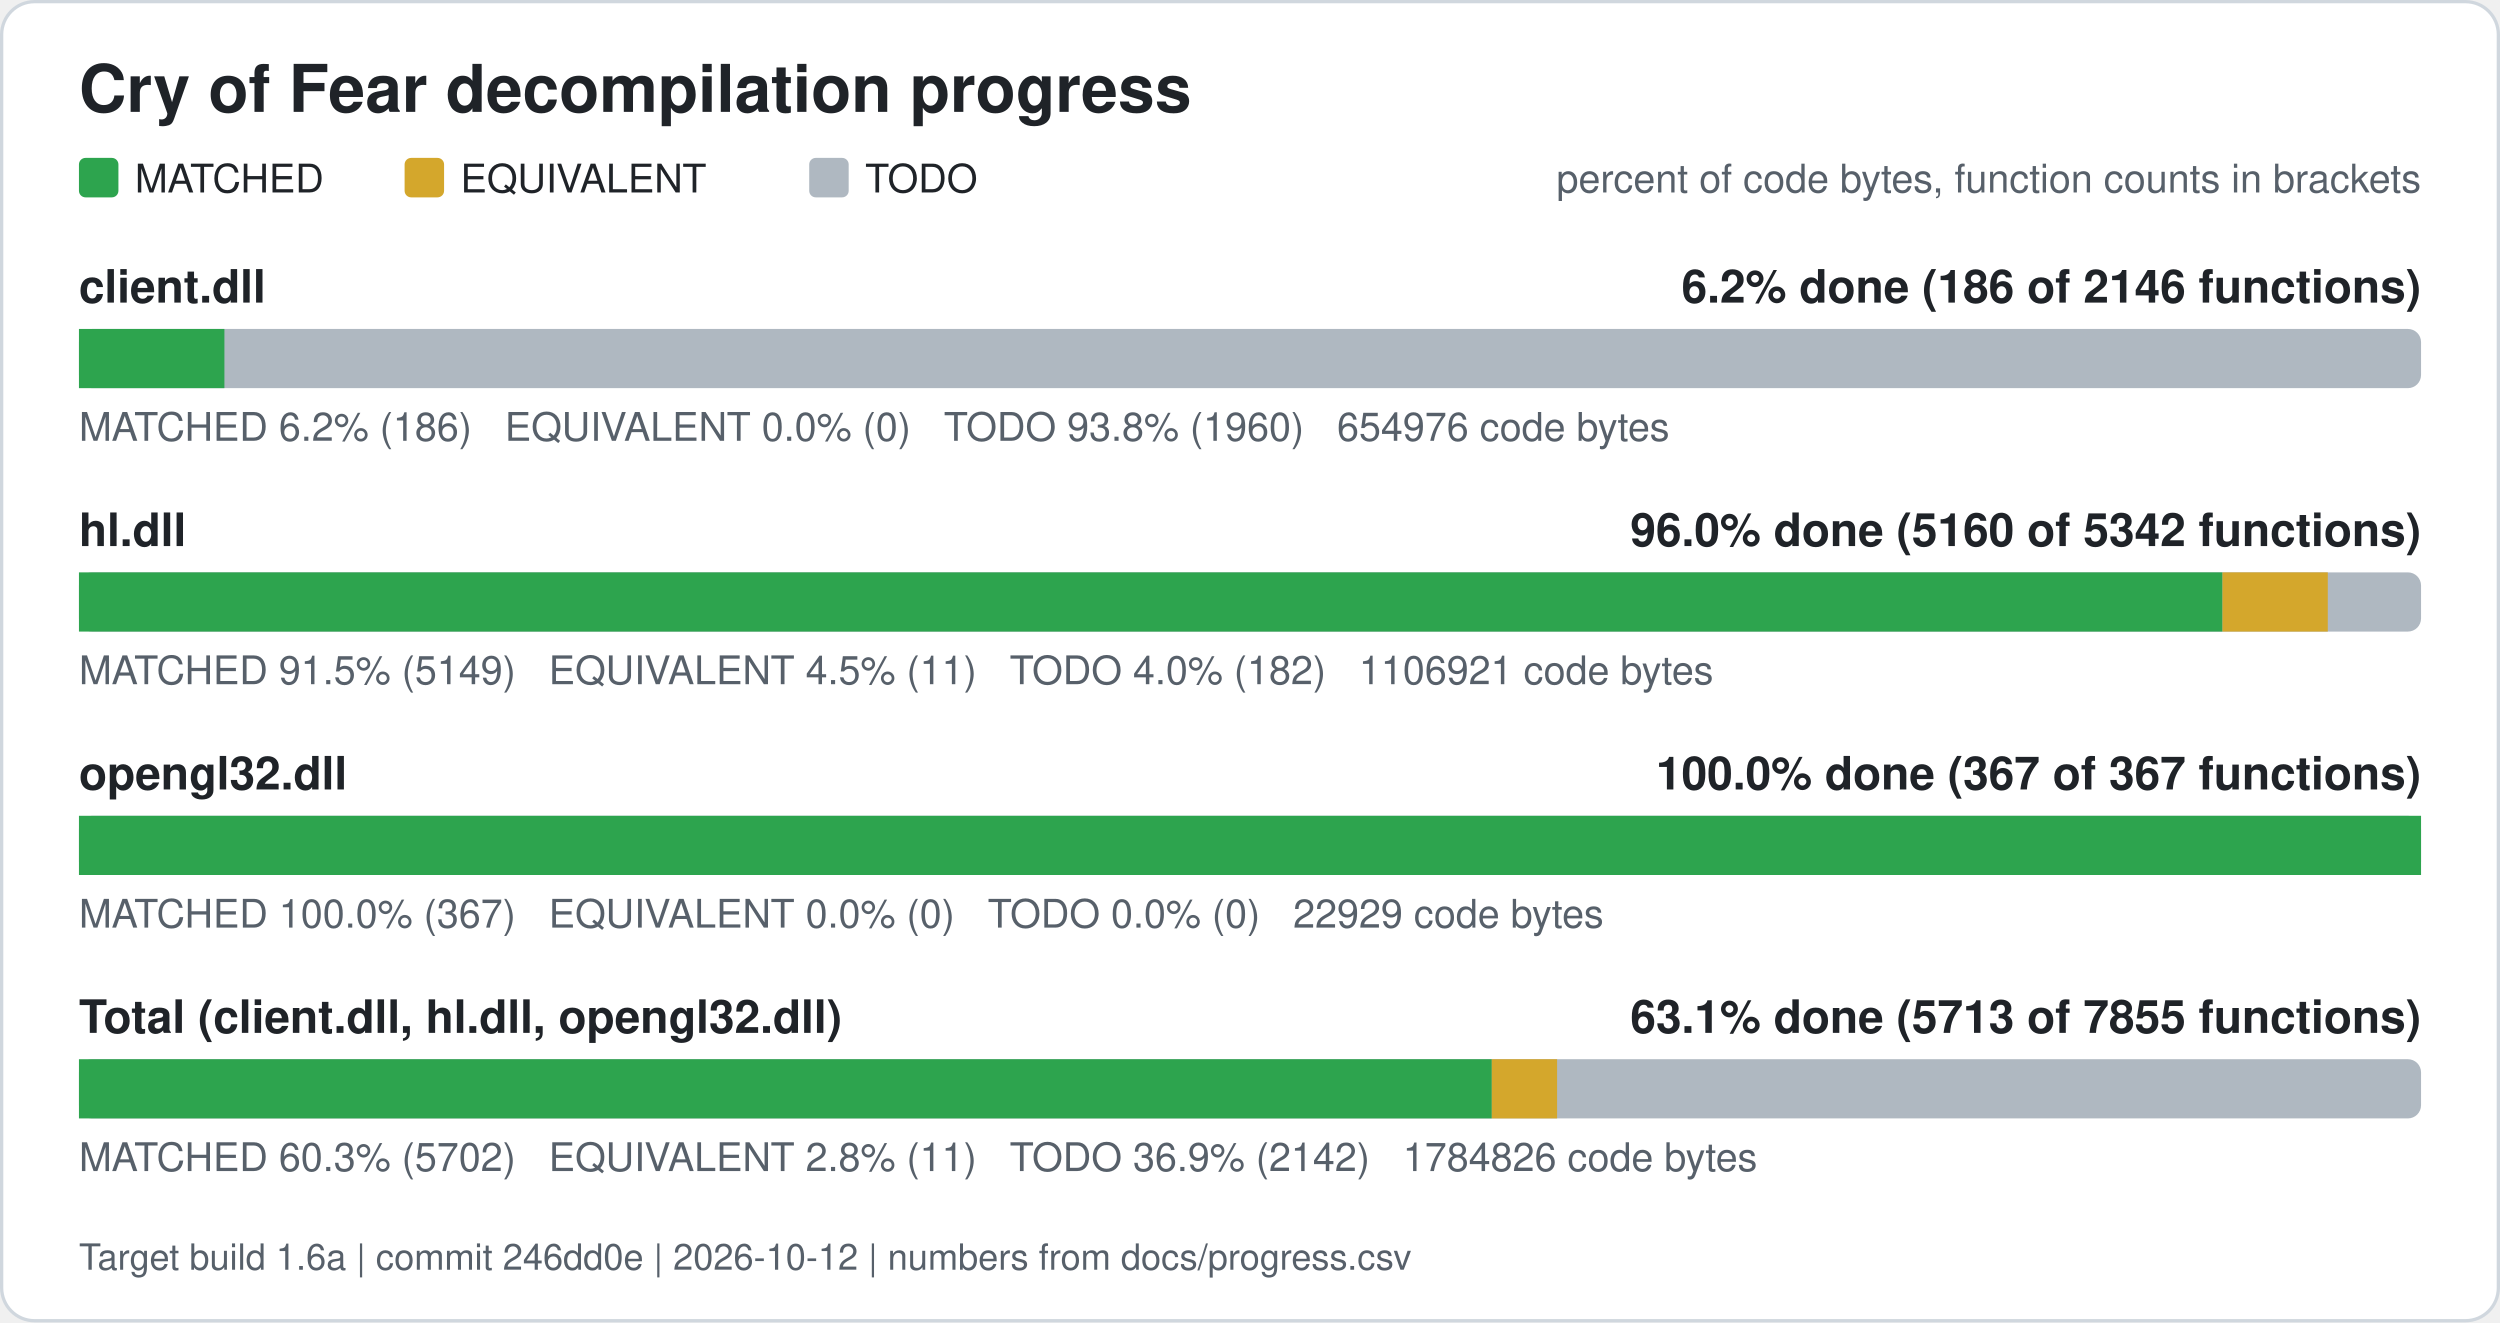
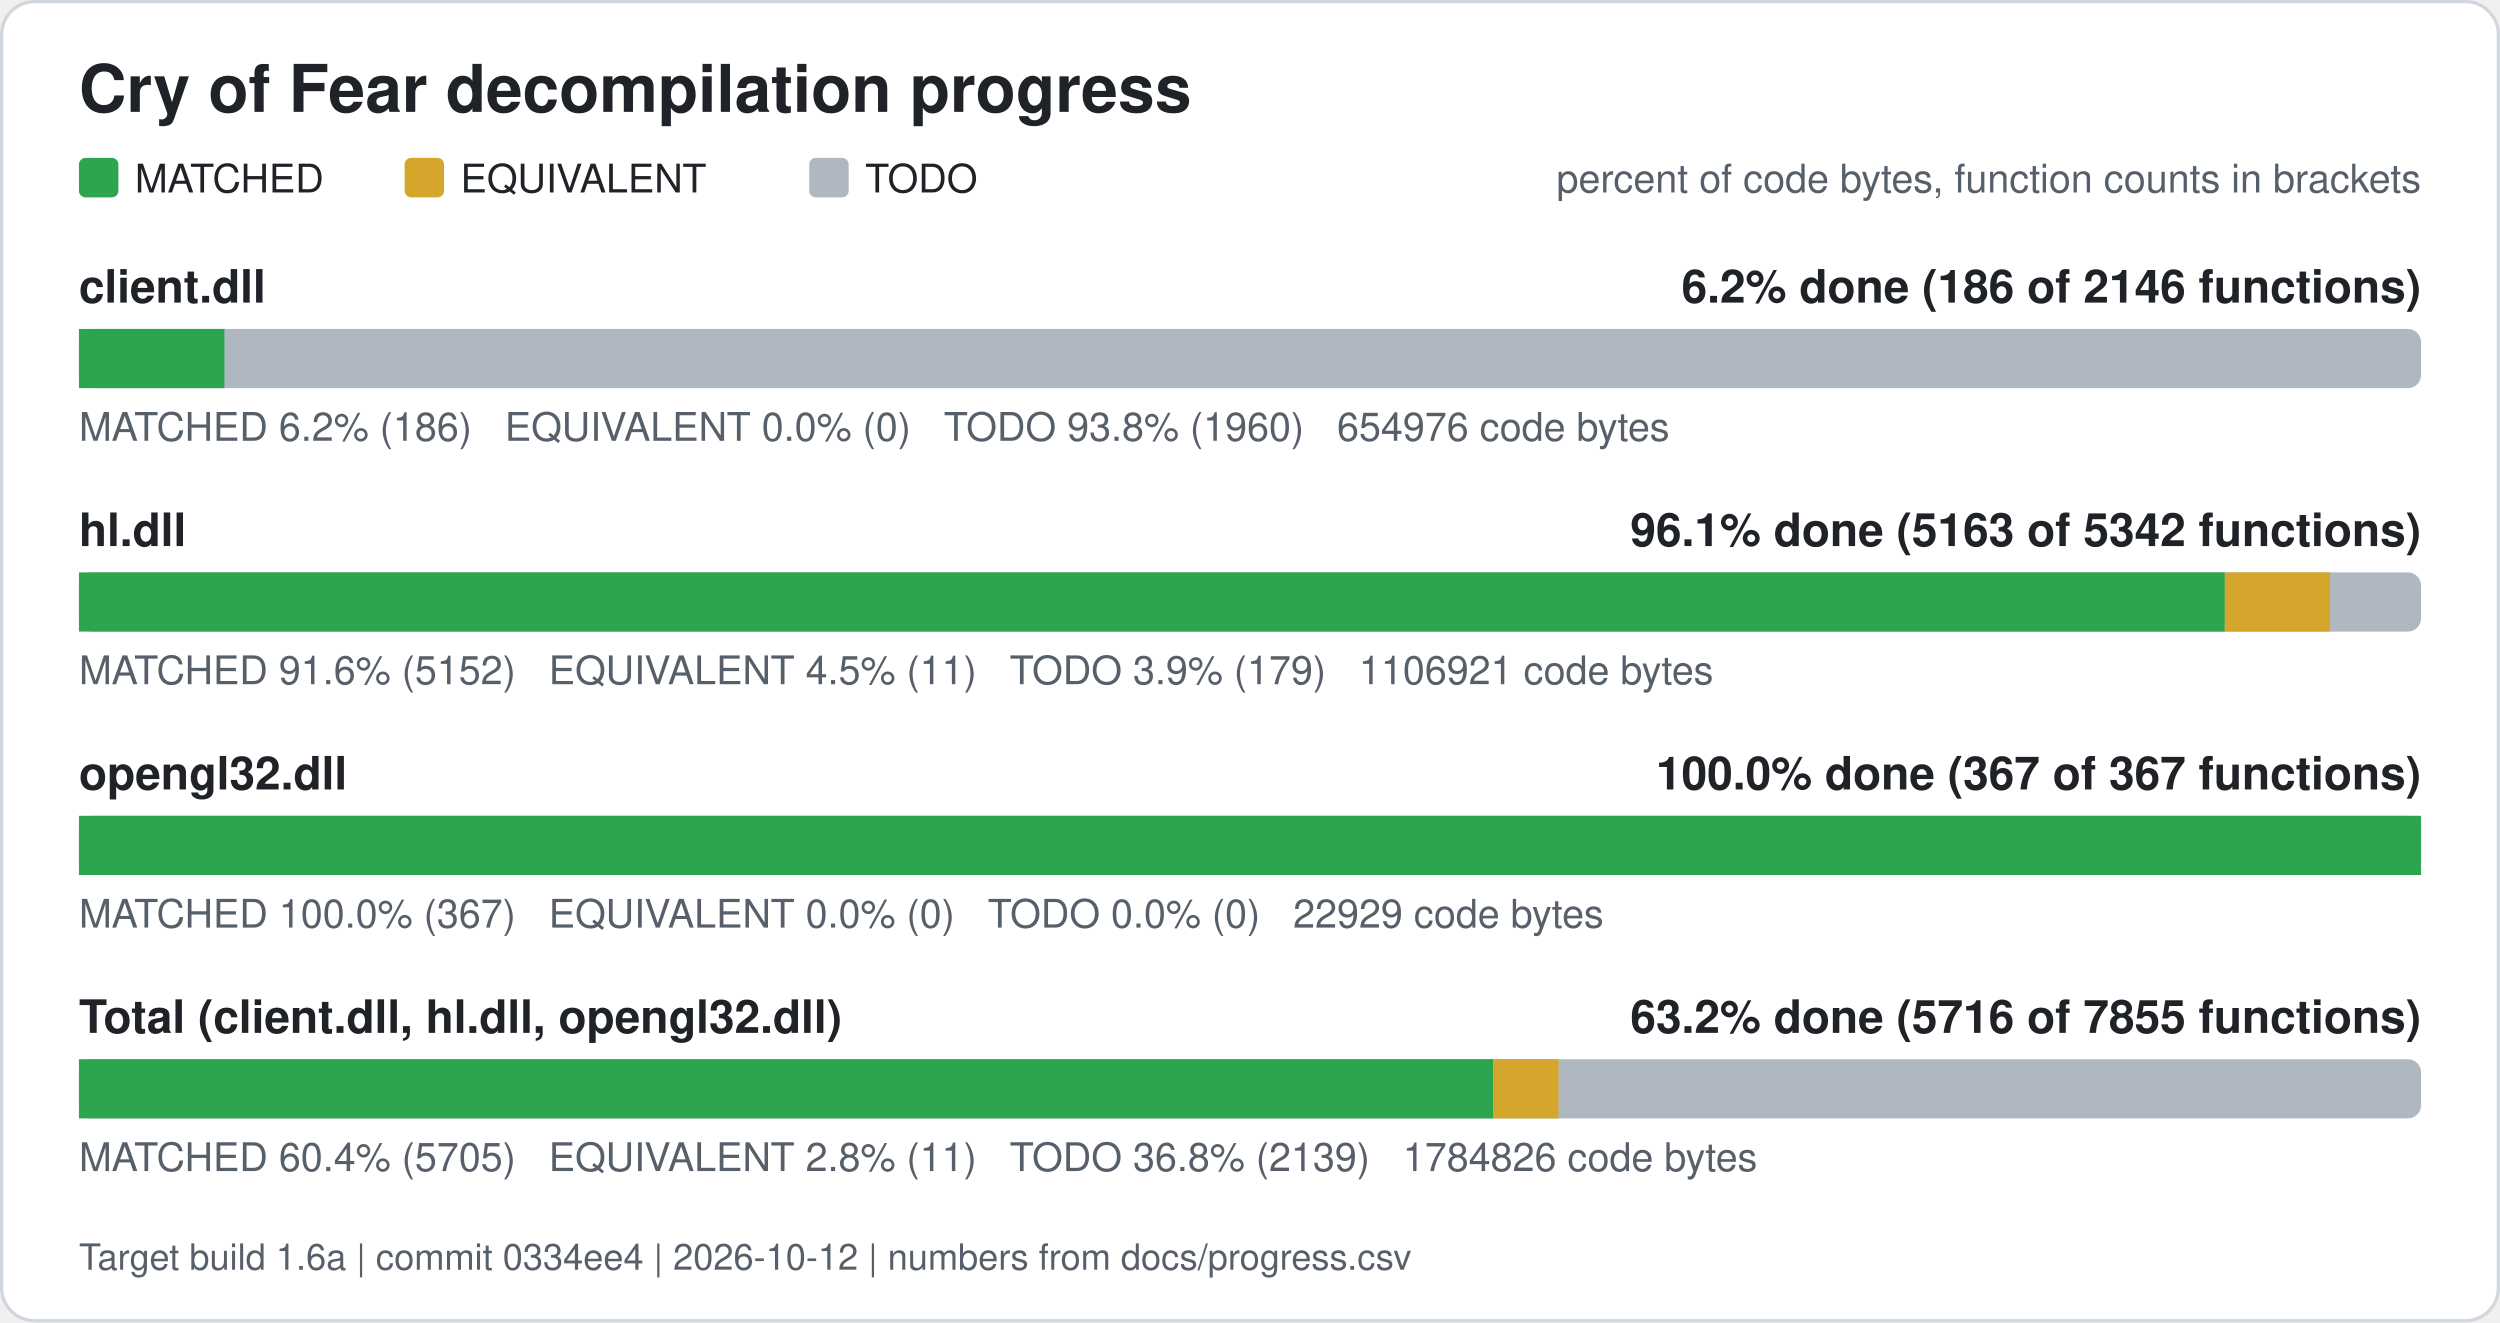
<svg xmlns="http://www.w3.org/2000/svg" width="760" height="402" viewBox="0 0 760 402" role="img" aria-label="Cry of Fear decompilation progress">
  <rect x="0.5" y="0.5" width="759" height="401" rx="10" fill="#ffffff" stroke="#d0d7de" />
  <text x="24" y="34" font-family="Segoe UI, Helvetica, Arial, sans-serif" font-size="20" font-weight="600" fill="#1f2328">Cry of Fear decompilation progress</text>
  <rect x="24" y="48" width="12" height="12" rx="2" fill="#2da44e" />
  <text x="41" y="58.5" font-family="Segoe UI, Helvetica, Arial, sans-serif" font-size="12" fill="#1f2328">MATCHED</text>
  <rect x="123" y="48" width="12" height="12" rx="2" fill="#d4a72c" />
  <text x="140" y="58.5" font-family="Segoe UI, Helvetica, Arial, sans-serif" font-size="12" fill="#1f2328">EQUIVALENT</text>
  <rect x="246" y="48" width="12" height="12" rx="2" fill="#afb8c1" />
  <text x="263" y="58.5" font-family="Segoe UI, Helvetica, Arial, sans-serif" font-size="12" fill="#1f2328">TODO</text>
  <text x="736" y="58.5" font-family="Segoe UI, Helvetica, Arial, sans-serif" font-size="12" fill="#57606a" text-anchor="end">percent of code bytes, function counts in brackets</text>
  <text x="24" y="92" font-family="Segoe UI, Helvetica, Arial, sans-serif" font-size="14" font-weight="600" fill="#1f2328">client.dll</text>
  <text x="736" y="92" font-family="Segoe UI, Helvetica, Arial, sans-serif" font-size="14" font-weight="600" fill="#1f2328" text-anchor="end">6.2% done (186 of 2146 functions)</text>
  <rect x="24" y="100" width="712" height="18" rx="4" fill="#afb8c1" />
  <rect x="24.00" y="100" width="44.22" height="18" fill="#2da44e" />
  <text x="24" y="134" font-family="Segoe UI, Helvetica, Arial, sans-serif" font-size="12" fill="#57606a" xml:space="preserve">MATCHED 6.2% (186)   EQUIVALENT 0.0% (0)   TODO 93.8% (1960)   654976 code bytes</text>
  <text x="24" y="166" font-family="Segoe UI, Helvetica, Arial, sans-serif" font-size="14" font-weight="600" fill="#1f2328">hl.dll</text>
-   <text x="736" y="166" font-family="Segoe UI, Helvetica, Arial, sans-serif" font-size="14" font-weight="600" fill="#1f2328" text-anchor="end">96.0% done (5160 of 5342 functions)</text>
+   <text x="736" y="166" font-family="Segoe UI, Helvetica, Arial, sans-serif" font-size="14" font-weight="600" fill="#1f2328" text-anchor="end">96.1% done (5163 of 5342 functions)</text>
  <rect x="24" y="174" width="712" height="18" rx="4" fill="#afb8c1" />
-   <rect x="24.00" y="174" width="651.64" height="18" fill="#2da44e" />
-   <rect x="675.64" y="174" width="32.01" height="18" fill="#d4a72c" />
-   <text x="24" y="208" font-family="Segoe UI, Helvetica, Arial, sans-serif" font-size="12" fill="#57606a" xml:space="preserve">MATCHED 91.5% (5149)   EQUIVALENT 4.5% (11)   TODO 4.0% (182)   1106921 code bytes</text>
+   <rect x="24.00" y="174" width="652.34" height="18" fill="#2da44e" />
+   <rect x="676.34" y="174" width="32.01" height="18" fill="#d4a72c" />
+   <text x="24" y="208" font-family="Segoe UI, Helvetica, Arial, sans-serif" font-size="12" fill="#57606a" xml:space="preserve">MATCHED 91.6% (5152)   EQUIVALENT 4.5% (11)   TODO 3.9% (179)   1106921 code bytes</text>
  <text x="24" y="240" font-family="Segoe UI, Helvetica, Arial, sans-serif" font-size="14" font-weight="600" fill="#1f2328">opengl32.dll</text>
  <text x="736" y="240" font-family="Segoe UI, Helvetica, Arial, sans-serif" font-size="14" font-weight="600" fill="#1f2328" text-anchor="end">100.0% done (367 of 367 functions)</text>
  <rect x="24" y="248" width="712" height="18" rx="4" fill="#afb8c1" />
  <rect x="24.00" y="248" width="712.00" height="18" fill="#2da44e" />
  <text x="24" y="282" font-family="Segoe UI, Helvetica, Arial, sans-serif" font-size="12" fill="#57606a" xml:space="preserve">MATCHED 100.0% (367)   EQUIVALENT 0.0% (0)   TODO 0.0% (0)   22929 code bytes</text>
  <text x="24" y="314" font-family="Segoe UI, Helvetica, Arial, sans-serif" font-size="14" font-weight="600" fill="#1f2328">Total (client.dll, hl.dll, opengl32.dll)</text>
-   <text x="736" y="314" font-family="Segoe UI, Helvetica, Arial, sans-serif" font-size="14" font-weight="600" fill="#1f2328" text-anchor="end">63.1% done (5713 of 7855 functions)</text>
+   <text x="736" y="314" font-family="Segoe UI, Helvetica, Arial, sans-serif" font-size="14" font-weight="600" fill="#1f2328" text-anchor="end">63.2% done (5716 of 7855 functions)</text>
  <rect x="24" y="322" width="712" height="18" rx="4" fill="#afb8c1" />
-   <rect x="24.00" y="322" width="429.51" height="18" fill="#2da44e" />
-   <rect x="453.51" y="322" width="19.85" height="18" fill="#d4a72c" />
-   <text x="24" y="356" font-family="Segoe UI, Helvetica, Arial, sans-serif" font-size="12" fill="#57606a" xml:space="preserve">MATCHED 60.3% (5702)   EQUIVALENT 2.8% (11)   TODO 36.9% (2142)   1784826 code bytes</text>
-   <text x="24" y="386" font-family="Segoe UI, Helvetica, Arial, sans-serif" font-size="11" fill="#57606a">Target build 1.6a | commit 246dd0e | 2026-10-12 | numbers from docs/progress.csv</text>
+   <rect x="24.00" y="322" width="429.94" height="18" fill="#2da44e" />
+   <rect x="453.94" y="322" width="19.85" height="18" fill="#d4a72c" />
+   <text x="24" y="356" font-family="Segoe UI, Helvetica, Arial, sans-serif" font-size="12" fill="#57606a" xml:space="preserve">MATCHED 60.4% (5705)   EQUIVALENT 2.8% (11)   TODO 36.8% (2139)   1784826 code bytes</text>
+   <text x="24" y="386" font-family="Segoe UI, Helvetica, Arial, sans-serif" font-size="11" fill="#57606a">Target build 1.6a | commit 0334ee4 | 2026-10-12 | numbers from docs/progress.csv</text>
</svg>
